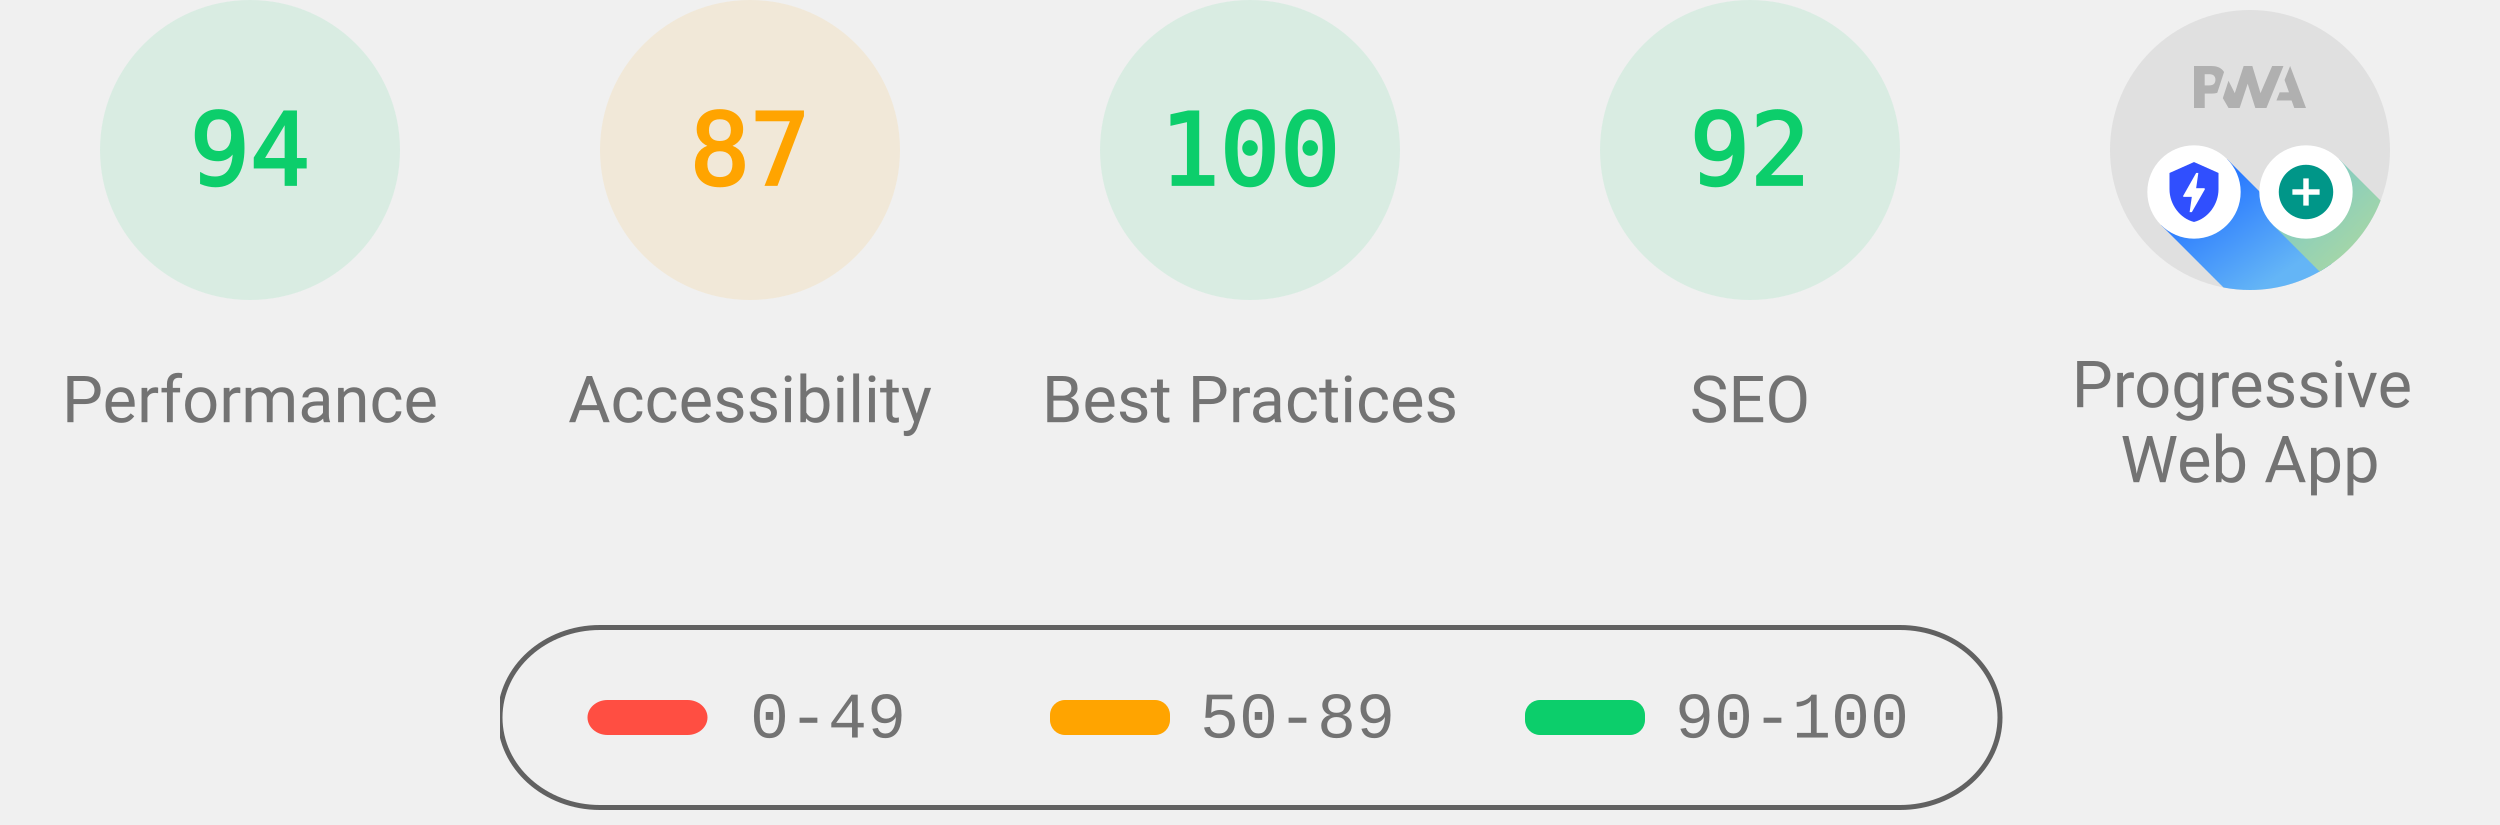
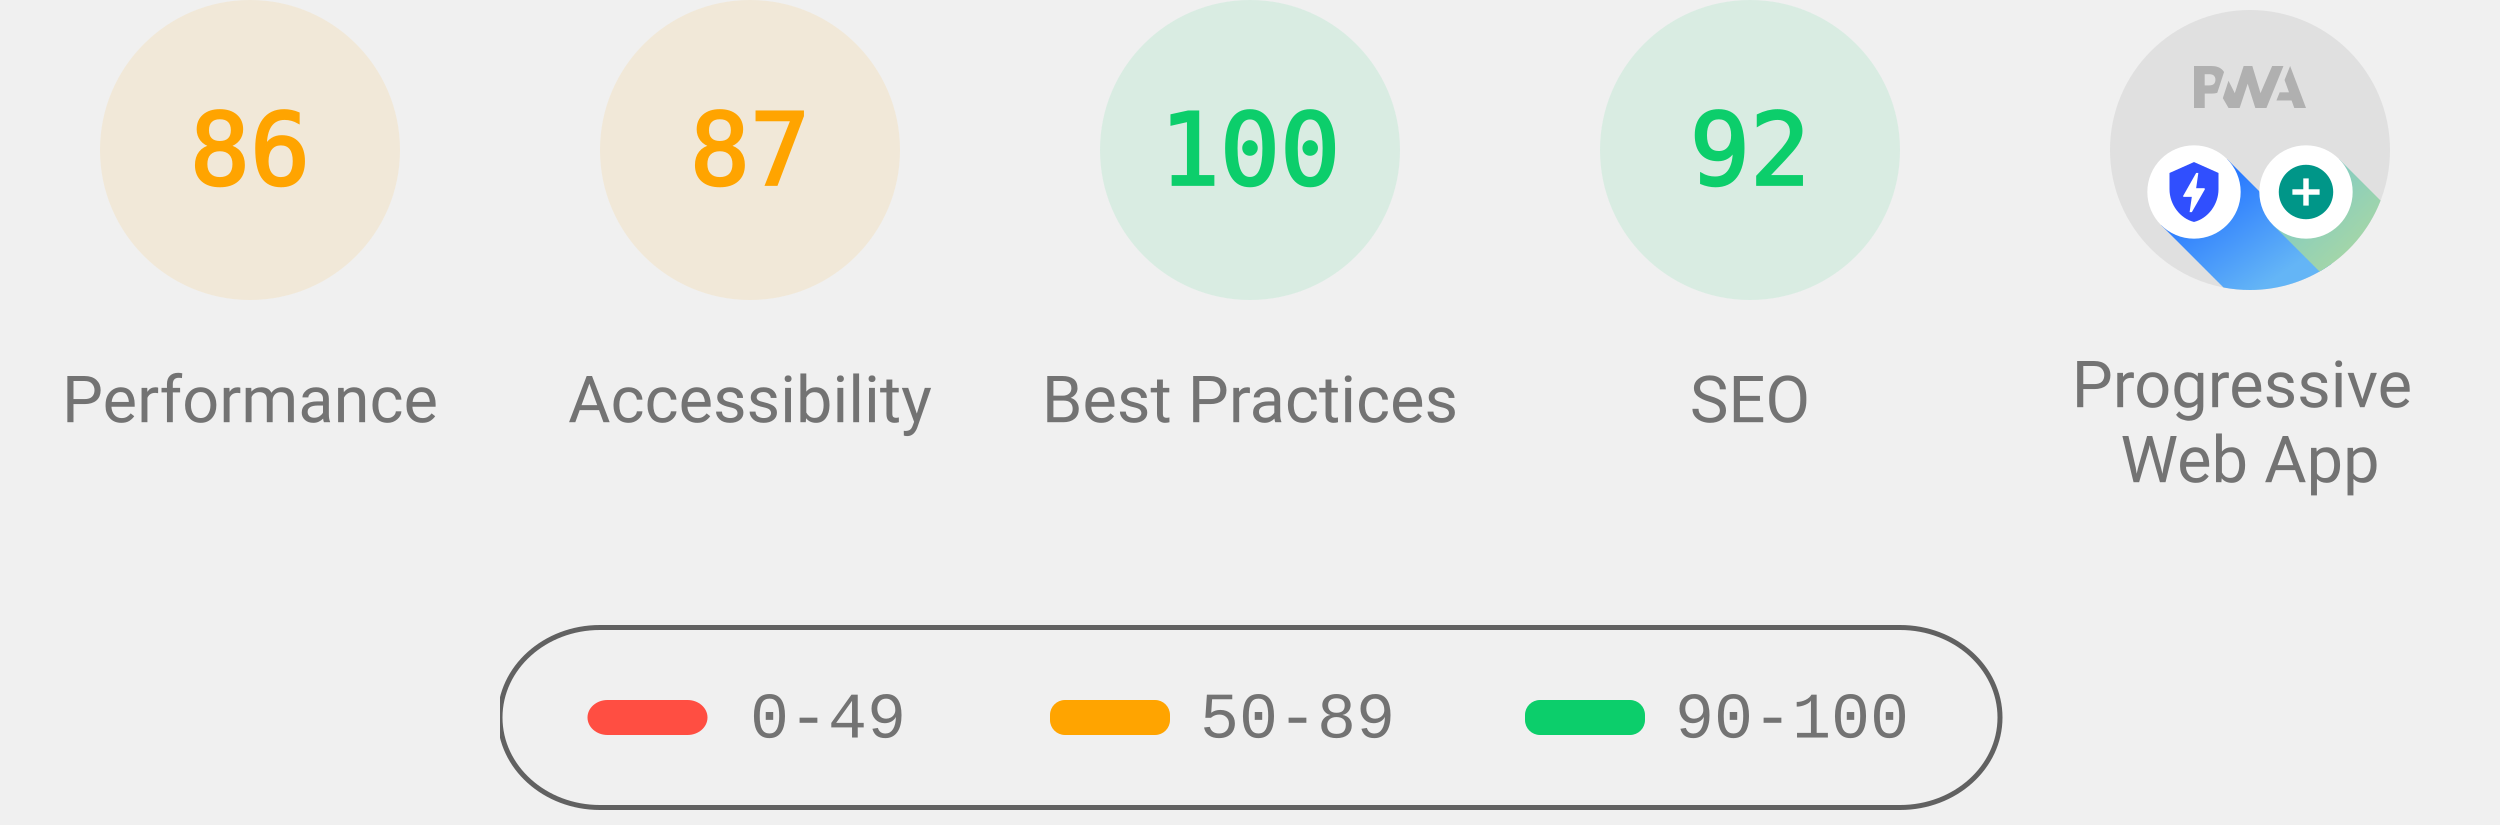
<svg xmlns="http://www.w3.org/2000/svg" class="theme--agnostic" fill="none" width="1000" height="330">
  <style>
			.gauge-base {
				opacity: 0.1
			}

			.gauge-arc {
				fill: none;
				animation-delay: 250ms;
				stroke-linecap: round;
				transform: rotate(-90deg);
				transform-origin: 100px 60px;
				animation: load-gauge 1s ease forwards
			}

			.guage-text {
				font-size: 40px;
				font-family: monospace;
				text-align: center
			}

			.guage-red {
				color: #ff4e42;
				fill: #ff4e42;
				stroke: #ff4e42
			}
			.guage-orange {
				color: #ffa400;
				fill: #ffa400;
				stroke: #ffa400
			}
			.guage-green {
				color: #0cce6b;
				fill: #0cce6b;
				stroke: #0cce6b
			}
			.theme--agnostic .guage-undefined {
				color: #5c5c5c;
				fill: #5c5c5c;
				stroke: #5c5c5c
			}
			.theme--light .guage-undefined {
				color: #1e1e1e;
				fill: #1e1e1e;
				stroke: #1e1e1e
			}
			.theme--dark .guage-undefined {
				color: #f5f5f5;
				fill: #f5f5f5;
				stroke: #f5f5f5
			}

			.guage-title {
				stroke: none;
				font-size: 26px;
				line-height: 26px;
				font-family: Roboto, Halvetica, Arial, sans-serif
			}
			.metric.guage-title {
				font-family: 'Courier New', Courier, monospace
			}
			.theme--agnostic .guage-title {
				color: #737373;
				fill: #737373
			}
			.theme--light .guage-title {
				color: #212121;
				fill: #212121
			}
			.theme--dark .guage-title {
				color: #f5f5f5;
				fill: #f5f5f5
			}

			@keyframes load-gauge {
				from {
					stroke-dasharray: 0 352.858
				}
			}
			.lh-gauge--pwa__disc {
				fill: #e0e0e0
			}
			.lh-gauge--pwa__logo {
				position: relative;
				fill: #b0b0b0
			}
			.lh-gauge--pwa__invisible {
				display: none
			}
			.lh-gauge--pwa__visible {
				display: inline
			}
			.guage-invisible {
				display: none
			}
			.lh-gauge--pwa__logo--primary-color {
				fill: #304ffe
			}
			.theme--agnostic .lh-gauge--pwa__logo--secondary-color {
				fill: #787878
			}
			.theme--light .lh-gauge--pwa__logo--secondary-color {
				fill: #3d3d3d
			}
			.theme--dark .lh-gauge--pwa__logo--secondary-color {
				fill: #d8b6b6
			}
			.theme--light #svg_2 {
				stroke: #00000022
			}
			.theme--agnostic #svg_2 {
				stroke: #616161
			}
			.theme--light #svg_2 {
				stroke: #00000022
			}
			.theme--dark #svg_2 {
				stroke: #f5f5f566
			}
		</style>
-   <svg class="guage-div guage-perf guage-green" viewBox="0 0 200 200" width="200" height="200" x="0" y="0">
-     <circle class="gauge-base" r="56" cx="100" cy="60" stroke-width="8" />
-     <circle class="gauge-arc guage-arc-1" r="56" cx="100" cy="60" stroke-width="8" style="stroke-dasharray: 330.747, 351.858;" />
-     <text class="guage-text" x="100px" y="60px" alignment-baseline="central" dominant-baseline="central" text-anchor="middle">94</text>
+   <svg class="guage-div guage-perf guage-orange" viewBox="0 0 200 200" width="200" height="200" x="0" y="0">
+     <circle class="gauge-base" r="56" cx="100" cy="60" stroke-width="8" />
+     <circle class="gauge-arc guage-arc-1" r="56" cx="100" cy="60" stroke-width="8" style="stroke-dasharray: 302.598, 351.858;" />
+     <text class="guage-text" x="100px" y="60px" alignment-baseline="central" dominant-baseline="central" text-anchor="middle">86</text>
    <text class="guage-title" x="100px" y="160px" alignment-baseline="central" dominant-baseline="central" text-anchor="middle">Performance</text>
  </svg>,<svg class="guage-div guage-perf guage-orange" viewBox="0 0 200 200" width="200" height="200" x="200" y="0">
    <circle class="gauge-base" r="56" cx="100" cy="60" stroke-width="8" />
    <circle class="gauge-arc guage-arc-1" r="56" cx="100" cy="60" stroke-width="8" style="stroke-dasharray: 306.116, 351.858;" />
    <text class="guage-text" x="100px" y="60px" alignment-baseline="central" dominant-baseline="central" text-anchor="middle">87</text>
    <text class="guage-title" x="100px" y="160px" alignment-baseline="central" dominant-baseline="central" text-anchor="middle">Accessibility</text>
  </svg>,<svg class="guage-div guage-perf guage-green" viewBox="0 0 200 200" width="200" height="200" x="400" y="0">
    <circle class="gauge-base" r="56" cx="100" cy="60" stroke-width="8" />
    <circle class="gauge-arc guage-arc-1" r="56" cx="100" cy="60" stroke-width="8" style="stroke-dasharray: 351.858, 351.858;" />
    <text class="guage-text" x="100px" y="60px" alignment-baseline="central" dominant-baseline="central" text-anchor="middle">100</text>
    <text class="guage-title" x="100px" y="160px" alignment-baseline="central" dominant-baseline="central" text-anchor="middle">Best Practices</text>
  </svg>,<svg class="guage-div guage-perf guage-green" viewBox="0 0 200 200" width="200" height="200" x="600" y="0">
    <circle class="gauge-base" r="56" cx="100" cy="60" stroke-width="8" />
    <circle class="gauge-arc guage-arc-1" r="56" cx="100" cy="60" stroke-width="8" style="stroke-dasharray: 323.709, 351.858;" />
    <text class="guage-text" x="100px" y="60px" alignment-baseline="central" dominant-baseline="central" text-anchor="middle">92</text>
    <text class="guage-title" x="100px" y="160px" alignment-baseline="central" dominant-baseline="central" text-anchor="middle">SEO</text>
  </svg>,<svg class="guage-div guage-pwa" viewBox="0 0 200 200" width="200" height="200" x="800" y="0">
    <svg viewBox="0 0 60 60" width="112" height="112" x="44" y="4">
      <defs>
        <linearGradient id="lh-gauge--pwa__check-circle__gradient-0" x1="50%" y1="0%" x2="50%" y2="100%">
          <stop stop-color="#00C852" offset="0%" />
          <stop stop-color="#009688" offset="100%" />
        </linearGradient>
        <linearGradient id="lh-gauge--pwa__installable__shadow-gradient-0" x1="76.056%" x2="24.111%" y1="82.995%" y2="24.735%">
          <stop stop-color="#A5D6A7" offset="0%" />
          <stop stop-color="#80CBC4" offset="100%" />
        </linearGradient>
        <linearGradient id="lh-gauge--pwa__fast-reliable__shadow-gradient-0" x1="76.056%" y1="82.995%" x2="25.678%" y2="26.493%">
          <stop stop-color="#64B5F6" offset="0%" />
          <stop stop-color="#2979FF" offset="100%" />
        </linearGradient>
        <g id="lh-gauge--pwa__fast-reliable-badge-0">
          <circle fill="#FFFFFF" cx="10" cy="10" r="10" />
          <path fill="#304FFE" d="M10 3.58l5.25 2.34v3.5c0 3.23-2.24 6.26-5.25 7-3.01-.74-5.25-3.77-5.25-7v-3.5L10 3.58zm-.47 10.74l2.76-4.83.03-.07c.04-.08 0-.24-.22-.24h-1.64l.47-3.26h-.47l-2.7 4.77c-.02.01.05-.1-.04.05-.09.16-.1.31.18.31h1.63l-.47 3.27h.47z" />
        </g>
        <g id="lh-gauge--pwa__installable-badge-0">
          <circle fill="#FFFFFF" cx="10" cy="10" r="10" />
          <path fill="#009688" d="M10 4.167A5.835 5.835 0 0 0 4.167 10 5.835 5.835 0 0 0 10 15.833 5.835 5.835 0 0 0 15.833 10 5.835 5.835 0 0 0 10 4.167zm2.917 6.416h-2.334v2.334H9.417v-2.334H7.083V9.417h2.334V7.083h1.166v2.334h2.334v1.166z" />
        </g>
      </defs>
      <g stroke="none" fill-rule="nonzero">
        <circle class="lh-gauge--pwa__disc" cx="30" cy="30" r="30" />
        <g class="lh-gauge--pwa__logo">
          <path d="M35.66 19.39l.7-1.75h2L37.4 15 38.6 12l3.4 9h-2.51l-.58-1.61z" />
          <path d="M33.52 21l3.65-9h-2.42l-2.5 5.82L30.5 12h-1.86l-1.9 5.82-1.35-2.65-1.21 3.72L25.4 21h2.38l1.72-5.2 1.64 5.2z" />
          <path fill-rule="nonzero" d="M20.3 17.91h1.48c.45 0 .85-.05 1.2-.15l.39-1.18 1.07-3.3a2.64 2.64 0 0 0-.28-.37c-.55-.6-1.36-.91-2.42-.91H18v9h2.3V17.9zm1.96-3.84c.22.22.33.5.33.87 0 .36-.1.65-.29.87-.2.23-.59.35-1.15.35h-.86v-2.41h.87c.52 0 .89.1 1.1.32z" />
        </g>
        <rect class="lh-gauge--pwa__component lh-gauge--pwa__na-line lh-gauge--pwa__invisible" fill="#FFFFFF" x="20" y="32" width="20" height="4" rx="2" />
        <g class="lh-gauge--pwa__component lh-gauge--pwa__fast-reliable-badge lh-gauge--pwa__invisible" transform="translate(20, 29)">
          <path fill="url(#lh-gauge--pwa__fast-reliable__shadow-gradient-0)" d="M33.63 19.49A30 30 0 0 1 16.2 30.36L3 17.14 17.14 3l16.49 16.49z" />
          <use href="#lh-gauge--pwa__fast-reliable-badge-0" />
        </g>
        <g class="lh-gauge--pwa__component lh-gauge--pwa__installable-badge lh-gauge--pwa__invisible" transform="translate(20, 29)">
          <path fill="url(#lh-gauge--pwa__installable__shadow-gradient-0)" d="M33.629 19.487c-4.272 5.453-10.391 9.39-17.415 10.869L3 17.142 17.142 3 33.63 19.487z" />
          <use href="#lh-gauge--pwa__installable-badge-0" />
        </g>
        <g class="lh-gauge--pwa__component lh-gauge--pwa__fast-reliable-installable-badges lh-gauge--pwa__visible">
          <g transform="translate(8, 29)">
            <path fill="url(#lh-gauge--pwa__fast-reliable__shadow-gradient-0)" d="M16.321 30.463L3 17.143 17.142 3l22.365 22.365A29.864 29.864 0 0 1 22 31c-1.942 0-3.84-.184-5.679-.537z" />
            <use href="#lh-gauge--pwa__fast-reliable-badge-0" />
          </g>
          <g transform="translate(32, 29)">
            <path fill="url(#lh-gauge--pwa__installable__shadow-gradient-0)" d="M25.982 11.84a30.107 30.107 0 0 1-13.08 15.203L3 17.143 17.142 3l8.84 8.84z" />
            <use href="#lh-gauge--pwa__installable-badge-0" />
          </g>
        </g>
        <g class="lh-gauge--pwa__component lh-gauge--pwa__check-circle lh-gauge--pwa__invisible" transform="translate(18, 28)">
          <circle fill="#FFFFFF" cx="12" cy="12" r="12" />
          <path fill="url(#lh-gauge--pwa__check-circle__gradient-0)" d="M12 2a10 10 0 1 0 0 20 10 10 0 0 0 0-20zm-2 15l-5-5 1.41-1.41L10 14.17l7.59-7.59L19 8l-9 9z" />
        </g>
      </g>
    </svg>
    <text class="guage-title" y="160px" alignment-baseline="central" dominant-baseline="central" text-anchor="middle">
      <tspan x="100px" dy="-6px">Progressive</tspan>
      <tspan x="100px" dy="30px">Web App</tspan>
    </text>
  </svg>
  <svg width="604" height="76" x="200" y="250">
    <g>
      <rect fill="none" id="canvas_background" height="80" width="604" y="-1" x="-1" />
      <g display="none" overflow="visible" y="0" x="0" height="100%" width="100%" id="canvasGrid">
        <rect fill="url(#gridpattern)" stroke-width="0" y="0" x="0" height="100%" width="100%" />
      </g>
    </g>
    <g>
      <rect fill-opacity="0" stroke-width="2" rx="40" id="svg_2" height="72" width="600" y="1" x="0" fill="#000000" />
      <rect stroke="#000" rx="8" id="svg_3" height="14" width="48" y="30" x="35" stroke-opacity="null" stroke-width="0" fill="#ff4e42" />
      <rect stroke="#000" rx="6" id="svg_4" height="14" width="48" y="30" x="220" stroke-opacity="null" stroke-width="0" fill="#ffa400" />
      <rect stroke="#000" rx="6" id="svg_5" height="14" width="48" y="30" x="410" stroke-opacity="null" stroke-width="0" fill="#0cce6b" />
      <text class="metric guage-title" xml:space="preserve" text-anchor="start" font-size="26" id="svg_6" y="45" x="100" stroke-opacity="null" stroke-width="0" stroke="#000">0-49</text>
      <text class="metric guage-title" xml:space="preserve" text-anchor="start" font-size="26" id="svg_7" y="45" x="280" stroke-opacity="null" stroke-width="0" stroke="#000">50-89</text>
      <text class="metric guage-title" xml:space="preserve" text-anchor="start" font-size="26" id="svg_8" y="45" x="470" stroke-opacity="null" stroke-width="0" stroke="#000">90-100</text>
    </g>
  </svg>
</svg>
